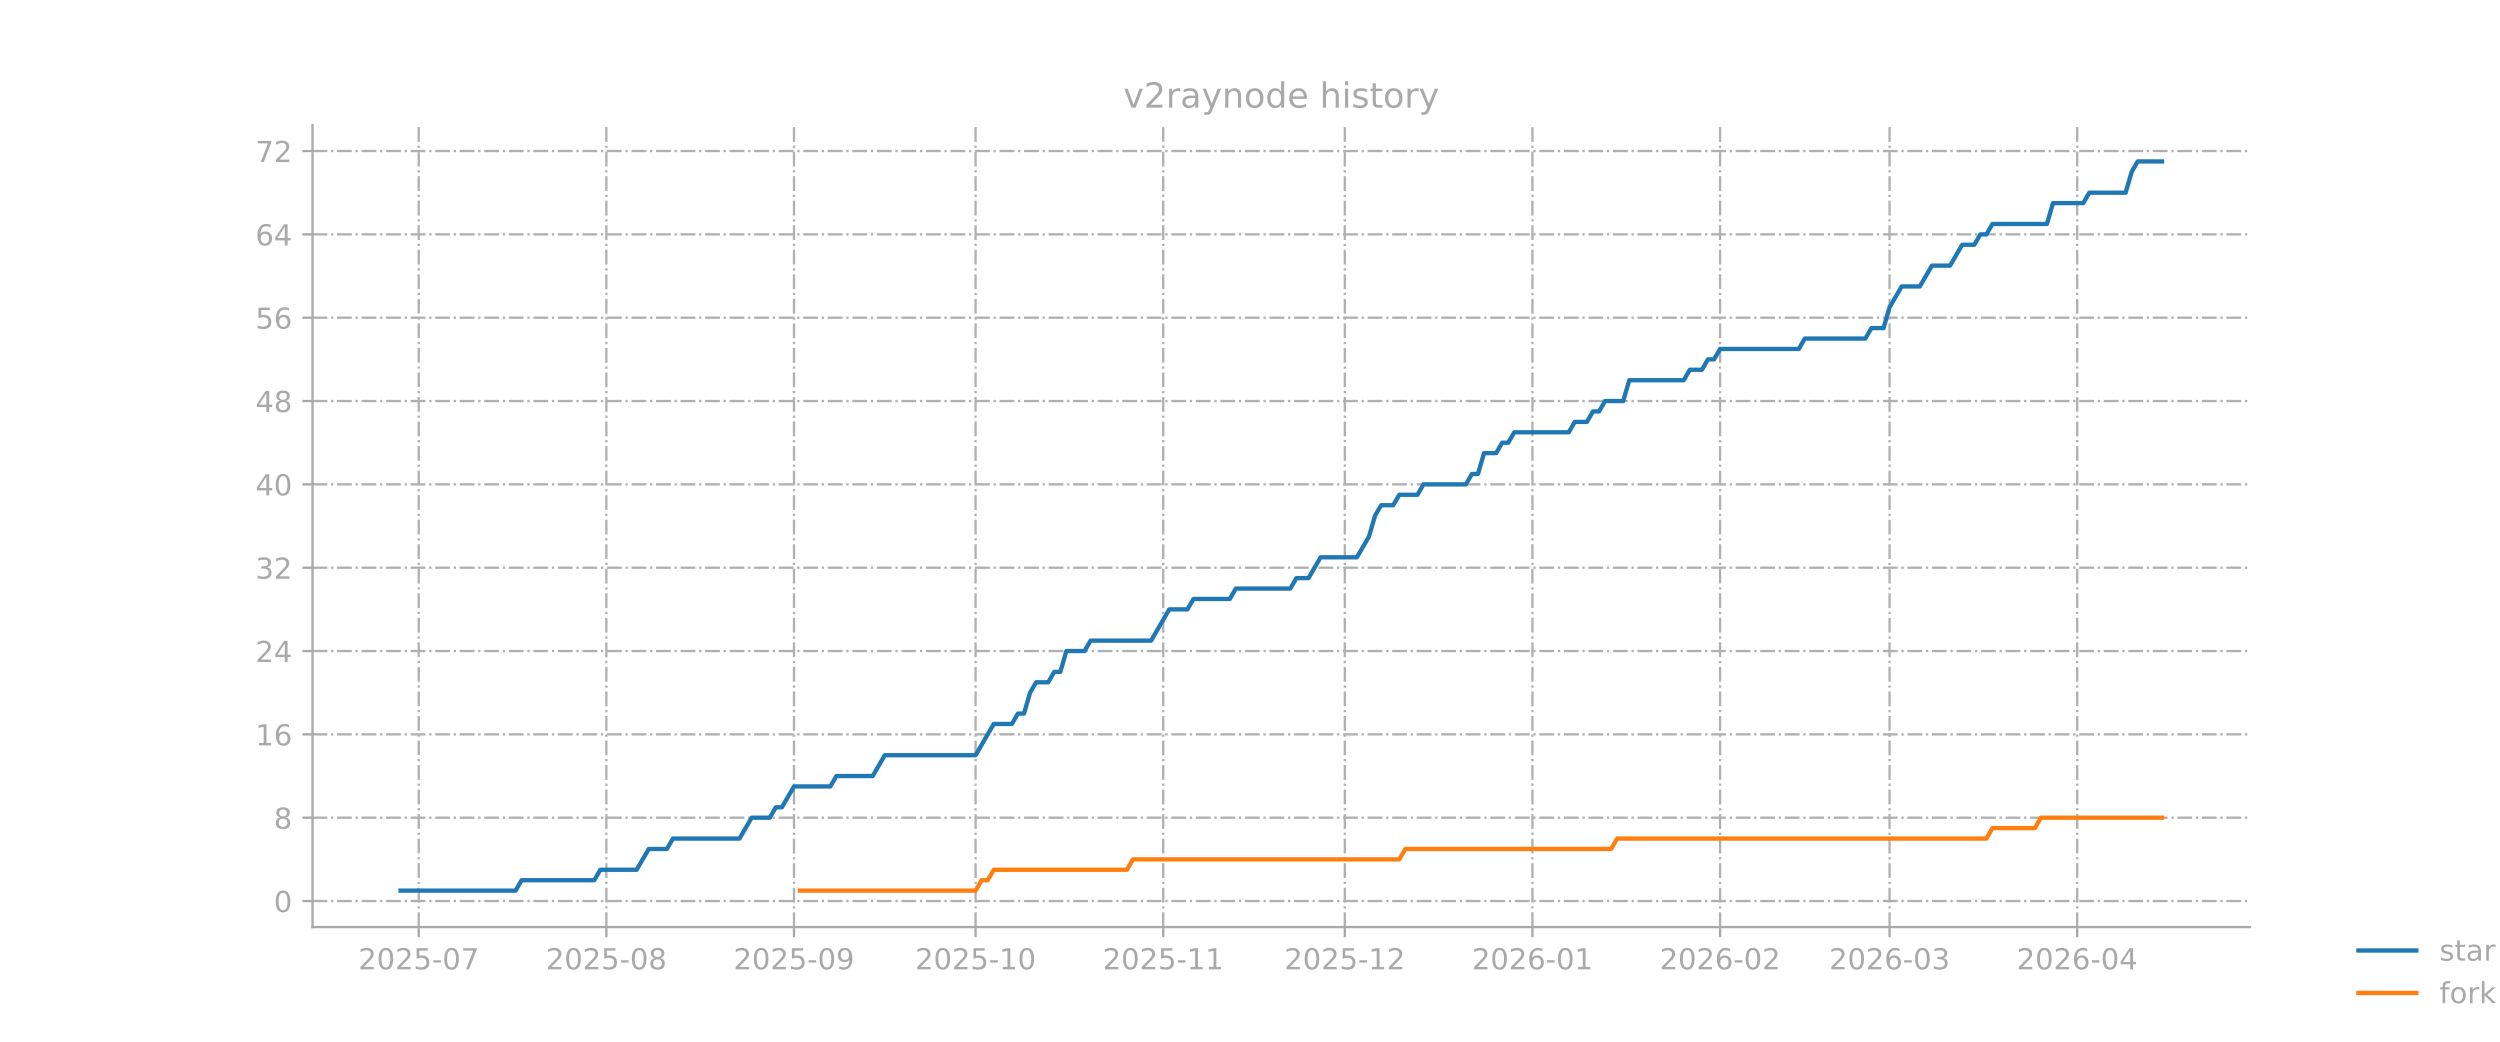
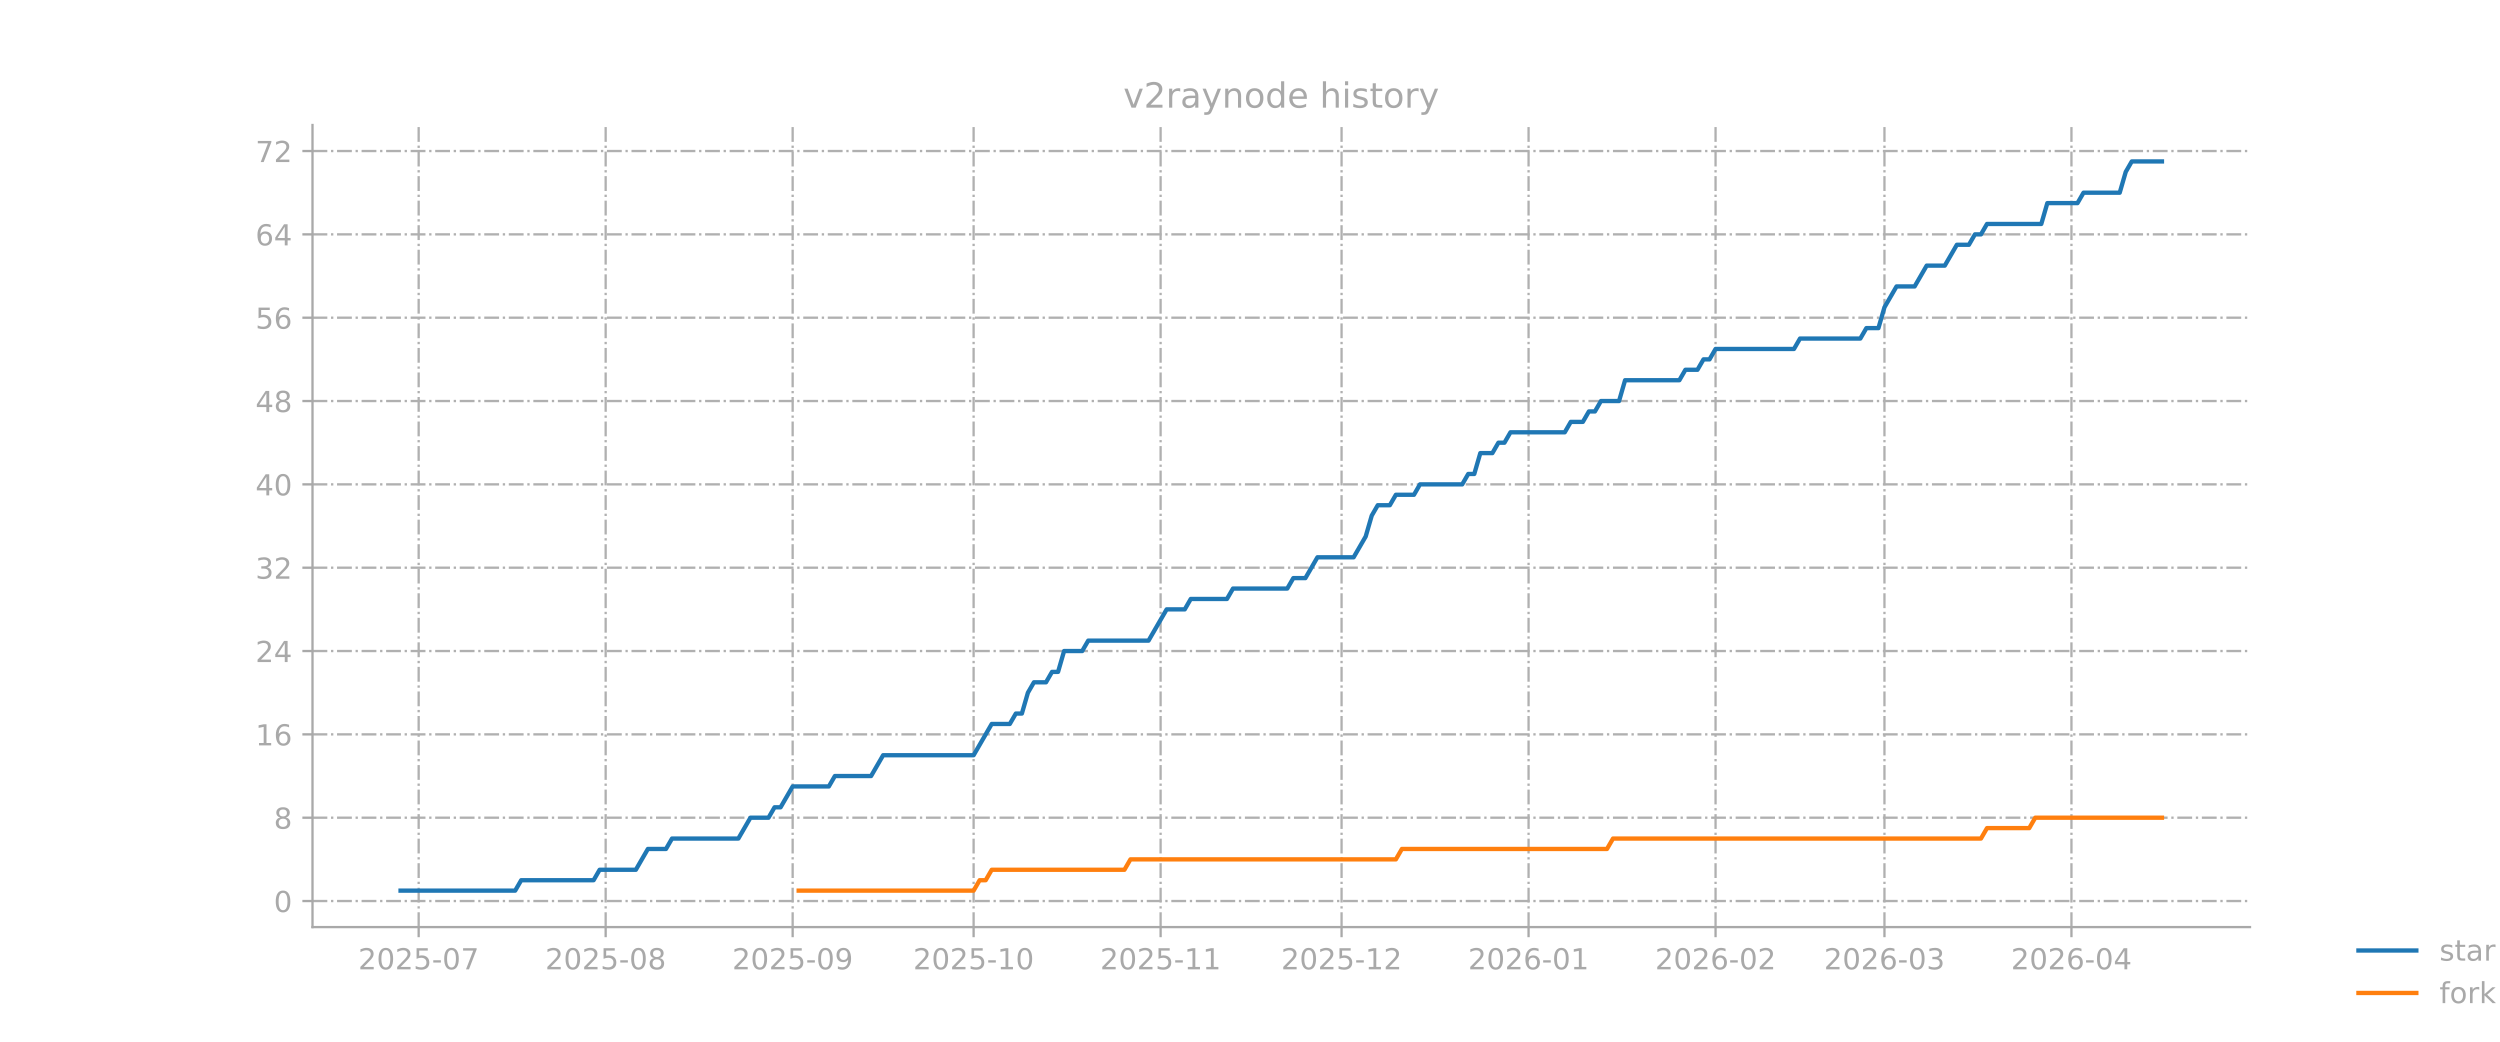
<svg xmlns="http://www.w3.org/2000/svg" xmlns:xlink="http://www.w3.org/1999/xlink" width="864pt" height="360pt" viewBox="0 0 864 360" version="1.1">
  <defs>
    <style type="text/css">*{stroke-linejoin: round; stroke-linecap: butt}</style>
  </defs>
  <g id="figure_1">
    <g id="patch_1">
      <path d="M 0 360  L 864 360  L 864 0  L 0 0  L 0 360  z " style="fill: none; opacity: 0" />
    </g>
    <g id="axes_1">
      <g id="patch_2">
        <path d="M 108 320.4  L 777.6 320.4  L 777.6 43.2  L 108 43.2  L 108 320.4  z " style="fill: none; opacity: 0" />
      </g>
      <g id="matplotlib.axis_1">
        <g id="xtick_1">
          <g id="line2d_1">
-             <path d="M 144.712 320.4  L 144.712 43.2  " clip-path="url(#pff11519842)" style="fill: none; stroke-dasharray: 5.12,1.28,0.8,1.28; stroke-dashoffset: 0; stroke: #b0b0b0; stroke-width: 0.8" />
+             <path d="M 144.69 320.4  L 144.69 43.2  " clip-path="url(#pdddf7e3aa7)" style="fill: none; stroke-dasharray: 5.12,1.28,0.8,1.28; stroke-dashoffset: 0; stroke: #b0b0b0; stroke-width: 0.8" />
          </g>
          <g id="line2d_2">
            <defs>
-               <path id="mf804c23814" d="M 0 0  L 0 3.5  " style="stroke: #a9a9a9; stroke-width: 0.8" />
+               <path id="mc535ddb312" d="M 0 0  L 0 3.5  " style="stroke: #a9a9a9; stroke-width: 0.8" />
            </defs>
            <g>
-               <use xlink:href="#mf804c23814" x="144.712" y="320.4" style="fill: #a9a9a9; stroke: #a9a9a9; stroke-width: 0.8" />
+               <use xlink:href="#mc535ddb312" x="144.69" y="320.4" style="fill: #a9a9a9; stroke: #a9a9a9; stroke-width: 0.8" />
            </g>
          </g>
          <g id="text_1">
-             <g style="fill: #a9a9a9" transform="translate(123.8205 334.9984) scale(0.1 -0.1)">
+             <g style="fill: #a9a9a9" transform="translate(123.799 334.9984) scale(0.1 -0.1)">
              <defs>
                <path id="DejaVuSans-32" d="M 1228 531  L 3431 531  L 3431 0  L 469 0  L 469 531  Q 828 903 1448 1529  Q 2069 2156 2228 2338  Q 2531 2678 2651 2914  Q 2772 3150 2772 3378  Q 2772 3750 2511 3984  Q 2250 4219 1831 4219  Q 1534 4219 1204 4116  Q 875 4013 500 3803  L 500 4441  Q 881 4594 1212 4672  Q 1544 4750 1819 4750  Q 2544 4750 2975 4387  Q 3406 4025 3406 3419  Q 3406 3131 3298 2873  Q 3191 2616 2906 2266  Q 2828 2175 2409 1742  Q 1991 1309 1228 531  z " transform="scale(0.015625)" />
                <path id="DejaVuSans-30" d="M 2034 4250  Q 1547 4250 1301 3770  Q 1056 3291 1056 2328  Q 1056 1369 1301 889  Q 1547 409 2034 409  Q 2525 409 2770 889  Q 3016 1369 3016 2328  Q 3016 3291 2770 3770  Q 2525 4250 2034 4250  z M 2034 4750  Q 2819 4750 3233 4129  Q 3647 3509 3647 2328  Q 3647 1150 3233 529  Q 2819 -91 2034 -91  Q 1250 -91 836 529  Q 422 1150 422 2328  Q 422 3509 836 4129  Q 1250 4750 2034 4750  z " transform="scale(0.015625)" />
                <path id="DejaVuSans-35" d="M 691 4666  L 3169 4666  L 3169 4134  L 1269 4134  L 1269 2991  Q 1406 3038 1543 3061  Q 1681 3084 1819 3084  Q 2600 3084 3056 2656  Q 3513 2228 3513 1497  Q 3513 744 3044 326  Q 2575 -91 1722 -91  Q 1428 -91 1123 -41  Q 819 9 494 109  L 494 744  Q 775 591 1075 516  Q 1375 441 1709 441  Q 2250 441 2565 725  Q 2881 1009 2881 1497  Q 2881 1984 2565 2268  Q 2250 2553 1709 2553  Q 1456 2553 1204 2497  Q 953 2441 691 2322  L 691 4666  z " transform="scale(0.015625)" />
                <path id="DejaVuSans-2d" d="M 313 2009  L 1997 2009  L 1997 1497  L 313 1497  L 313 2009  z " transform="scale(0.015625)" />
                <path id="DejaVuSans-37" d="M 525 4666  L 3525 4666  L 3525 4397  L 1831 0  L 1172 0  L 2766 4134  L 525 4134  L 525 4666  z " transform="scale(0.015625)" />
              </defs>
              <use xlink:href="#DejaVuSans-32" />
              <use xlink:href="#DejaVuSans-30" transform="translate(63.62305 0)" />
              <use xlink:href="#DejaVuSans-32" transform="translate(127.2461 0)" />
              <use xlink:href="#DejaVuSans-35" transform="translate(190.8691 0)" />
              <use xlink:href="#DejaVuSans-2d" transform="translate(254.4922 0)" />
              <use xlink:href="#DejaVuSans-30" transform="translate(290.5762 0)" />
              <use xlink:href="#DejaVuSans-37" transform="translate(354.1992 0)" />
            </g>
          </g>
        </g>
        <g id="xtick_2">
          <g id="line2d_3">
-             <path d="M 209.559 320.4  L 209.559 43.2  " clip-path="url(#pff11519842)" style="fill: none; stroke-dasharray: 5.12,1.28,0.8,1.28; stroke-dashoffset: 0; stroke: #b0b0b0; stroke-width: 0.8" />
+             <path d="M 209.316 320.4  L 209.316 43.2  " clip-path="url(#pdddf7e3aa7)" style="fill: none; stroke-dasharray: 5.12,1.28,0.8,1.28; stroke-dashoffset: 0; stroke: #b0b0b0; stroke-width: 0.8" />
          </g>
          <g id="line2d_4">
            <g>
-               <use xlink:href="#mf804c23814" x="209.559" y="320.4" style="fill: #a9a9a9; stroke: #a9a9a9; stroke-width: 0.8" />
+               <use xlink:href="#mc535ddb312" x="209.316" y="320.4" style="fill: #a9a9a9; stroke: #a9a9a9; stroke-width: 0.8" />
            </g>
          </g>
          <g id="text_2">
-             <g style="fill: #a9a9a9" transform="translate(188.6677 334.9984) scale(0.1 -0.1)">
+             <g style="fill: #a9a9a9" transform="translate(188.4242 334.9984) scale(0.1 -0.1)">
              <defs>
                <path id="DejaVuSans-38" d="M 2034 2216  Q 1584 2216 1326 1975  Q 1069 1734 1069 1313  Q 1069 891 1326 650  Q 1584 409 2034 409  Q 2484 409 2743 651  Q 3003 894 3003 1313  Q 3003 1734 2745 1975  Q 2488 2216 2034 2216  z M 1403 2484  Q 997 2584 770 2862  Q 544 3141 544 3541  Q 544 4100 942 4425  Q 1341 4750 2034 4750  Q 2731 4750 3128 4425  Q 3525 4100 3525 3541  Q 3525 3141 3298 2862  Q 3072 2584 2669 2484  Q 3125 2378 3379 2068  Q 3634 1759 3634 1313  Q 3634 634 3220 271  Q 2806 -91 2034 -91  Q 1263 -91 848 271  Q 434 634 434 1313  Q 434 1759 690 2068  Q 947 2378 1403 2484  z M 1172 3481  Q 1172 3119 1398 2916  Q 1625 2713 2034 2713  Q 2441 2713 2670 2916  Q 2900 3119 2900 3481  Q 2900 3844 2670 4047  Q 2441 4250 2034 4250  Q 1625 4250 1398 4047  Q 1172 3844 1172 3481  z " transform="scale(0.015625)" />
              </defs>
              <use xlink:href="#DejaVuSans-32" />
              <use xlink:href="#DejaVuSans-30" transform="translate(63.62305 0)" />
              <use xlink:href="#DejaVuSans-32" transform="translate(127.2461 0)" />
              <use xlink:href="#DejaVuSans-35" transform="translate(190.8691 0)" />
              <use xlink:href="#DejaVuSans-2d" transform="translate(254.4922 0)" />
              <use xlink:href="#DejaVuSans-30" transform="translate(290.5762 0)" />
              <use xlink:href="#DejaVuSans-38" transform="translate(354.1992 0)" />
            </g>
          </g>
        </g>
        <g id="xtick_3">
          <g id="line2d_5">
-             <path d="M 274.406 320.4  L 274.406 43.2  " clip-path="url(#pff11519842)" style="fill: none; stroke-dasharray: 5.12,1.28,0.8,1.28; stroke-dashoffset: 0; stroke: #b0b0b0; stroke-width: 0.8" />
+             <path d="M 273.941 320.4  L 273.941 43.2  " clip-path="url(#pdddf7e3aa7)" style="fill: none; stroke-dasharray: 5.12,1.28,0.8,1.28; stroke-dashoffset: 0; stroke: #b0b0b0; stroke-width: 0.8" />
          </g>
          <g id="line2d_6">
            <g>
-               <use xlink:href="#mf804c23814" x="274.406" y="320.4" style="fill: #a9a9a9; stroke: #a9a9a9; stroke-width: 0.8" />
+               <use xlink:href="#mc535ddb312" x="273.941" y="320.4" style="fill: #a9a9a9; stroke: #a9a9a9; stroke-width: 0.8" />
            </g>
          </g>
          <g id="text_3">
-             <g style="fill: #a9a9a9" transform="translate(253.515 334.9984) scale(0.1 -0.1)">
+             <g style="fill: #a9a9a9" transform="translate(253.0493 334.9984) scale(0.1 -0.1)">
              <defs>
                <path id="DejaVuSans-39" d="M 703 97  L 703 672  Q 941 559 1184 500  Q 1428 441 1663 441  Q 2288 441 2617 861  Q 2947 1281 2994 2138  Q 2813 1869 2534 1725  Q 2256 1581 1919 1581  Q 1219 1581 811 2004  Q 403 2428 403 3163  Q 403 3881 828 4315  Q 1253 4750 1959 4750  Q 2769 4750 3195 4129  Q 3622 3509 3622 2328  Q 3622 1225 3098 567  Q 2575 -91 1691 -91  Q 1453 -91 1209 -44  Q 966 3 703 97  z M 1959 2075  Q 2384 2075 2632 2365  Q 2881 2656 2881 3163  Q 2881 3666 2632 3958  Q 2384 4250 1959 4250  Q 1534 4250 1286 3958  Q 1038 3666 1038 3163  Q 1038 2656 1286 2365  Q 1534 2075 1959 2075  z " transform="scale(0.015625)" />
              </defs>
              <use xlink:href="#DejaVuSans-32" />
              <use xlink:href="#DejaVuSans-30" transform="translate(63.62305 0)" />
              <use xlink:href="#DejaVuSans-32" transform="translate(127.2461 0)" />
              <use xlink:href="#DejaVuSans-35" transform="translate(190.8691 0)" />
              <use xlink:href="#DejaVuSans-2d" transform="translate(254.4922 0)" />
              <use xlink:href="#DejaVuSans-30" transform="translate(290.5762 0)" />
              <use xlink:href="#DejaVuSans-39" transform="translate(354.1992 0)" />
            </g>
          </g>
        </g>
        <g id="xtick_4">
          <g id="line2d_7">
-             <path d="M 337.162 320.4  L 337.162 43.2  " clip-path="url(#pff11519842)" style="fill: none; stroke-dasharray: 5.12,1.28,0.8,1.28; stroke-dashoffset: 0; stroke: #b0b0b0; stroke-width: 0.8" />
+             <path d="M 336.481 320.4  L 336.481 43.2  " clip-path="url(#pdddf7e3aa7)" style="fill: none; stroke-dasharray: 5.12,1.28,0.8,1.28; stroke-dashoffset: 0; stroke: #b0b0b0; stroke-width: 0.8" />
          </g>
          <g id="line2d_8">
            <g>
-               <use xlink:href="#mf804c23814" x="337.162" y="320.4" style="fill: #a9a9a9; stroke: #a9a9a9; stroke-width: 0.8" />
+               <use xlink:href="#mc535ddb312" x="336.481" y="320.4" style="fill: #a9a9a9; stroke: #a9a9a9; stroke-width: 0.8" />
            </g>
          </g>
          <g id="text_4">
-             <g style="fill: #a9a9a9" transform="translate(316.2704 334.9984) scale(0.1 -0.1)">
+             <g style="fill: #a9a9a9" transform="translate(315.5898 334.9984) scale(0.1 -0.1)">
              <defs>
                <path id="DejaVuSans-31" d="M 794 531  L 1825 531  L 1825 4091  L 703 3866  L 703 4441  L 1819 4666  L 2450 4666  L 2450 531  L 3481 531  L 3481 0  L 794 0  L 794 531  z " transform="scale(0.015625)" />
              </defs>
              <use xlink:href="#DejaVuSans-32" />
              <use xlink:href="#DejaVuSans-30" transform="translate(63.62305 0)" />
              <use xlink:href="#DejaVuSans-32" transform="translate(127.2461 0)" />
              <use xlink:href="#DejaVuSans-35" transform="translate(190.8691 0)" />
              <use xlink:href="#DejaVuSans-2d" transform="translate(254.4922 0)" />
              <use xlink:href="#DejaVuSans-31" transform="translate(290.5762 0)" />
              <use xlink:href="#DejaVuSans-30" transform="translate(354.1992 0)" />
            </g>
          </g>
        </g>
        <g id="xtick_5">
          <g id="line2d_9">
-             <path d="M 402.009 320.4  L 402.009 43.2  " clip-path="url(#pff11519842)" style="fill: none; stroke-dasharray: 5.12,1.28,0.8,1.28; stroke-dashoffset: 0; stroke: #b0b0b0; stroke-width: 0.8" />
+             <path d="M 401.106 320.4  L 401.106 43.2  " clip-path="url(#pdddf7e3aa7)" style="fill: none; stroke-dasharray: 5.12,1.28,0.8,1.28; stroke-dashoffset: 0; stroke: #b0b0b0; stroke-width: 0.8" />
          </g>
          <g id="line2d_10">
            <g>
-               <use xlink:href="#mf804c23814" x="402.009" y="320.4" style="fill: #a9a9a9; stroke: #a9a9a9; stroke-width: 0.8" />
+               <use xlink:href="#mc535ddb312" x="401.106" y="320.4" style="fill: #a9a9a9; stroke: #a9a9a9; stroke-width: 0.8" />
            </g>
          </g>
          <g id="text_5">
-             <g style="fill: #a9a9a9" transform="translate(381.1176 334.9984) scale(0.1 -0.1)">
+             <g style="fill: #a9a9a9" transform="translate(380.2149 334.9984) scale(0.1 -0.1)">
              <use xlink:href="#DejaVuSans-32" />
              <use xlink:href="#DejaVuSans-30" transform="translate(63.62305 0)" />
              <use xlink:href="#DejaVuSans-32" transform="translate(127.2461 0)" />
              <use xlink:href="#DejaVuSans-35" transform="translate(190.8691 0)" />
              <use xlink:href="#DejaVuSans-2d" transform="translate(254.4922 0)" />
              <use xlink:href="#DejaVuSans-31" transform="translate(290.5762 0)" />
              <use xlink:href="#DejaVuSans-31" transform="translate(354.1992 0)" />
            </g>
          </g>
        </g>
        <g id="xtick_6">
          <g id="line2d_11">
-             <path d="M 464.764 320.4  L 464.764 43.2  " clip-path="url(#pff11519842)" style="fill: none; stroke-dasharray: 5.12,1.28,0.8,1.28; stroke-dashoffset: 0; stroke: #b0b0b0; stroke-width: 0.8" />
+             <path d="M 463.647 320.4  L 463.647 43.2  " clip-path="url(#pdddf7e3aa7)" style="fill: none; stroke-dasharray: 5.12,1.28,0.8,1.28; stroke-dashoffset: 0; stroke: #b0b0b0; stroke-width: 0.8" />
          </g>
          <g id="line2d_12">
            <g>
-               <use xlink:href="#mf804c23814" x="464.764" y="320.4" style="fill: #a9a9a9; stroke: #a9a9a9; stroke-width: 0.8" />
+               <use xlink:href="#mc535ddb312" x="463.647" y="320.4" style="fill: #a9a9a9; stroke: #a9a9a9; stroke-width: 0.8" />
            </g>
          </g>
          <g id="text_6">
-             <g style="fill: #a9a9a9" transform="translate(443.873 334.9984) scale(0.1 -0.1)">
+             <g style="fill: #a9a9a9" transform="translate(442.7554 334.9984) scale(0.1 -0.1)">
              <use xlink:href="#DejaVuSans-32" />
              <use xlink:href="#DejaVuSans-30" transform="translate(63.62305 0)" />
              <use xlink:href="#DejaVuSans-32" transform="translate(127.2461 0)" />
              <use xlink:href="#DejaVuSans-35" transform="translate(190.8691 0)" />
              <use xlink:href="#DejaVuSans-2d" transform="translate(254.4922 0)" />
              <use xlink:href="#DejaVuSans-31" transform="translate(290.5762 0)" />
              <use xlink:href="#DejaVuSans-32" transform="translate(354.1992 0)" />
            </g>
          </g>
        </g>
        <g id="xtick_7">
          <g id="line2d_13">
-             <path d="M 529.612 320.4  L 529.612 43.2  " clip-path="url(#pff11519842)" style="fill: none; stroke-dasharray: 5.12,1.28,0.8,1.28; stroke-dashoffset: 0; stroke: #b0b0b0; stroke-width: 0.8" />
+             <path d="M 528.272 320.4  L 528.272 43.2  " clip-path="url(#pdddf7e3aa7)" style="fill: none; stroke-dasharray: 5.12,1.28,0.8,1.28; stroke-dashoffset: 0; stroke: #b0b0b0; stroke-width: 0.8" />
          </g>
          <g id="line2d_14">
            <g>
-               <use xlink:href="#mf804c23814" x="529.612" y="320.4" style="fill: #a9a9a9; stroke: #a9a9a9; stroke-width: 0.8" />
+               <use xlink:href="#mc535ddb312" x="528.272" y="320.4" style="fill: #a9a9a9; stroke: #a9a9a9; stroke-width: 0.8" />
            </g>
          </g>
          <g id="text_7">
-             <g style="fill: #a9a9a9" transform="translate(508.7202 334.9984) scale(0.1 -0.1)">
+             <g style="fill: #a9a9a9" transform="translate(507.3806 334.9984) scale(0.1 -0.1)">
              <defs>
                <path id="DejaVuSans-36" d="M 2113 2584  Q 1688 2584 1439 2293  Q 1191 2003 1191 1497  Q 1191 994 1439 701  Q 1688 409 2113 409  Q 2538 409 2786 701  Q 3034 994 3034 1497  Q 3034 2003 2786 2293  Q 2538 2584 2113 2584  z M 3366 4563  L 3366 3988  Q 3128 4100 2886 4159  Q 2644 4219 2406 4219  Q 1781 4219 1451 3797  Q 1122 3375 1075 2522  Q 1259 2794 1537 2939  Q 1816 3084 2150 3084  Q 2853 3084 3261 2657  Q 3669 2231 3669 1497  Q 3669 778 3244 343  Q 2819 -91 2113 -91  Q 1303 -91 875 529  Q 447 1150 447 2328  Q 447 3434 972 4092  Q 1497 4750 2381 4750  Q 2619 4750 2861 4703  Q 3103 4656 3366 4563  z " transform="scale(0.015625)" />
              </defs>
              <use xlink:href="#DejaVuSans-32" />
              <use xlink:href="#DejaVuSans-30" transform="translate(63.62305 0)" />
              <use xlink:href="#DejaVuSans-32" transform="translate(127.2461 0)" />
              <use xlink:href="#DejaVuSans-36" transform="translate(190.8691 0)" />
              <use xlink:href="#DejaVuSans-2d" transform="translate(254.4922 0)" />
              <use xlink:href="#DejaVuSans-30" transform="translate(290.5762 0)" />
              <use xlink:href="#DejaVuSans-31" transform="translate(354.1992 0)" />
            </g>
          </g>
        </g>
        <g id="xtick_8">
          <g id="line2d_15">
-             <path d="M 594.459 320.4  L 594.459 43.2  " clip-path="url(#pff11519842)" style="fill: none; stroke-dasharray: 5.12,1.28,0.8,1.28; stroke-dashoffset: 0; stroke: #b0b0b0; stroke-width: 0.8" />
+             <path d="M 592.897 320.4  L 592.897 43.2  " clip-path="url(#pdddf7e3aa7)" style="fill: none; stroke-dasharray: 5.12,1.28,0.8,1.28; stroke-dashoffset: 0; stroke: #b0b0b0; stroke-width: 0.8" />
          </g>
          <g id="line2d_16">
            <g>
-               <use xlink:href="#mf804c23814" x="594.459" y="320.4" style="fill: #a9a9a9; stroke: #a9a9a9; stroke-width: 0.8" />
+               <use xlink:href="#mc535ddb312" x="592.897" y="320.4" style="fill: #a9a9a9; stroke: #a9a9a9; stroke-width: 0.8" />
            </g>
          </g>
          <g id="text_8">
-             <g style="fill: #a9a9a9" transform="translate(573.5675 334.9984) scale(0.1 -0.1)">
+             <g style="fill: #a9a9a9" transform="translate(572.0057 334.9984) scale(0.1 -0.1)">
              <use xlink:href="#DejaVuSans-32" />
              <use xlink:href="#DejaVuSans-30" transform="translate(63.62305 0)" />
              <use xlink:href="#DejaVuSans-32" transform="translate(127.2461 0)" />
              <use xlink:href="#DejaVuSans-36" transform="translate(190.8691 0)" />
              <use xlink:href="#DejaVuSans-2d" transform="translate(254.4922 0)" />
              <use xlink:href="#DejaVuSans-30" transform="translate(290.5762 0)" />
              <use xlink:href="#DejaVuSans-32" transform="translate(354.1992 0)" />
            </g>
          </g>
        </g>
        <g id="xtick_9">
          <g id="line2d_17">
-             <path d="M 653.031 320.4  L 653.031 43.2  " clip-path="url(#pff11519842)" style="fill: none; stroke-dasharray: 5.12,1.28,0.8,1.28; stroke-dashoffset: 0; stroke: #b0b0b0; stroke-width: 0.8" />
+             <path d="M 651.268 320.4  L 651.268 43.2  " clip-path="url(#pdddf7e3aa7)" style="fill: none; stroke-dasharray: 5.12,1.28,0.8,1.28; stroke-dashoffset: 0; stroke: #b0b0b0; stroke-width: 0.8" />
          </g>
          <g id="line2d_18">
            <g>
-               <use xlink:href="#mf804c23814" x="653.031" y="320.4" style="fill: #a9a9a9; stroke: #a9a9a9; stroke-width: 0.8" />
+               <use xlink:href="#mc535ddb312" x="651.268" y="320.4" style="fill: #a9a9a9; stroke: #a9a9a9; stroke-width: 0.8" />
            </g>
          </g>
          <g id="text_9">
-             <g style="fill: #a9a9a9" transform="translate(632.1391 334.9984) scale(0.1 -0.1)">
+             <g style="fill: #a9a9a9" transform="translate(630.3768 334.9984) scale(0.1 -0.1)">
              <defs>
                <path id="DejaVuSans-33" d="M 2597 2516  Q 3050 2419 3304 2112  Q 3559 1806 3559 1356  Q 3559 666 3084 287  Q 2609 -91 1734 -91  Q 1441 -91 1130 -33  Q 819 25 488 141  L 488 750  Q 750 597 1062 519  Q 1375 441 1716 441  Q 2309 441 2620 675  Q 2931 909 2931 1356  Q 2931 1769 2642 2001  Q 2353 2234 1838 2234  L 1294 2234  L 1294 2753  L 1863 2753  Q 2328 2753 2575 2939  Q 2822 3125 2822 3475  Q 2822 3834 2567 4026  Q 2313 4219 1838 4219  Q 1578 4219 1281 4162  Q 984 4106 628 3988  L 628 4550  Q 988 4650 1302 4700  Q 1616 4750 1894 4750  Q 2613 4750 3031 4423  Q 3450 4097 3450 3541  Q 3450 3153 3228 2886  Q 3006 2619 2597 2516  z " transform="scale(0.015625)" />
              </defs>
              <use xlink:href="#DejaVuSans-32" />
              <use xlink:href="#DejaVuSans-30" transform="translate(63.62305 0)" />
              <use xlink:href="#DejaVuSans-32" transform="translate(127.2461 0)" />
              <use xlink:href="#DejaVuSans-36" transform="translate(190.8691 0)" />
              <use xlink:href="#DejaVuSans-2d" transform="translate(254.4922 0)" />
              <use xlink:href="#DejaVuSans-30" transform="translate(290.5762 0)" />
              <use xlink:href="#DejaVuSans-33" transform="translate(354.1992 0)" />
            </g>
          </g>
        </g>
        <g id="xtick_10">
          <g id="line2d_19">
-             <path d="M 717.878 320.4  L 717.878 43.2  " clip-path="url(#pff11519842)" style="fill: none; stroke-dasharray: 5.12,1.28,0.8,1.28; stroke-dashoffset: 0; stroke: #b0b0b0; stroke-width: 0.8" />
+             <path d="M 715.893 320.4  L 715.893 43.2  " clip-path="url(#pdddf7e3aa7)" style="fill: none; stroke-dasharray: 5.12,1.28,0.8,1.28; stroke-dashoffset: 0; stroke: #b0b0b0; stroke-width: 0.8" />
          </g>
          <g id="line2d_20">
            <g>
-               <use xlink:href="#mf804c23814" x="717.878" y="320.4" style="fill: #a9a9a9; stroke: #a9a9a9; stroke-width: 0.8" />
+               <use xlink:href="#mc535ddb312" x="715.893" y="320.4" style="fill: #a9a9a9; stroke: #a9a9a9; stroke-width: 0.8" />
            </g>
          </g>
          <g id="text_10">
-             <g style="fill: #a9a9a9" transform="translate(696.9864 334.9984) scale(0.1 -0.1)">
+             <g style="fill: #a9a9a9" transform="translate(695.002 334.9984) scale(0.1 -0.1)">
              <defs>
                <path id="DejaVuSans-34" d="M 2419 4116  L 825 1625  L 2419 1625  L 2419 4116  z M 2253 4666  L 3047 4666  L 3047 1625  L 3713 1625  L 3713 1100  L 3047 1100  L 3047 0  L 2419 0  L 2419 1100  L 313 1100  L 313 1709  L 2253 4666  z " transform="scale(0.015625)" />
              </defs>
              <use xlink:href="#DejaVuSans-32" />
              <use xlink:href="#DejaVuSans-30" transform="translate(63.62305 0)" />
              <use xlink:href="#DejaVuSans-32" transform="translate(127.2461 0)" />
              <use xlink:href="#DejaVuSans-36" transform="translate(190.8691 0)" />
              <use xlink:href="#DejaVuSans-2d" transform="translate(254.4922 0)" />
              <use xlink:href="#DejaVuSans-30" transform="translate(290.5762 0)" />
              <use xlink:href="#DejaVuSans-34" transform="translate(354.1992 0)" />
            </g>
          </g>
        </g>
      </g>
      <g id="matplotlib.axis_2">
        <g id="ytick_1">
          <g id="line2d_21">
-             <path d="M 108 311.4  L 777.6 311.4  " clip-path="url(#pff11519842)" style="fill: none; stroke-dasharray: 5.12,1.28,0.8,1.28; stroke-dashoffset: 0; stroke: #b0b0b0; stroke-width: 0.8" />
+             <path d="M 108 311.4  L 777.6 311.4  " clip-path="url(#pdddf7e3aa7)" style="fill: none; stroke-dasharray: 5.12,1.28,0.8,1.28; stroke-dashoffset: 0; stroke: #b0b0b0; stroke-width: 0.8" />
          </g>
          <g id="line2d_22">
            <defs>
-               <path id="mfa228cc683" d="M 0 0  L -3.5 0  " style="stroke: #a9a9a9; stroke-width: 0.8" />
+               <path id="m785575decc" d="M 0 0  L -3.5 0  " style="stroke: #a9a9a9; stroke-width: 0.8" />
            </defs>
            <g>
-               <use xlink:href="#mfa228cc683" x="108" y="311.4" style="fill: #a9a9a9; stroke: #a9a9a9; stroke-width: 0.8" />
+               <use xlink:href="#m785575decc" x="108" y="311.4" style="fill: #a9a9a9; stroke: #a9a9a9; stroke-width: 0.8" />
            </g>
          </g>
          <g id="text_11">
            <g style="fill: #a9a9a9" transform="translate(94.6375 315.1992) scale(0.1 -0.1)">
              <use xlink:href="#DejaVuSans-30" />
            </g>
          </g>
        </g>
        <g id="ytick_2">
          <g id="line2d_23">
-             <path d="M 108 282.6  L 777.6 282.6  " clip-path="url(#pff11519842)" style="fill: none; stroke-dasharray: 5.12,1.28,0.8,1.28; stroke-dashoffset: 0; stroke: #b0b0b0; stroke-width: 0.8" />
+             <path d="M 108 282.6  L 777.6 282.6  " clip-path="url(#pdddf7e3aa7)" style="fill: none; stroke-dasharray: 5.12,1.28,0.8,1.28; stroke-dashoffset: 0; stroke: #b0b0b0; stroke-width: 0.8" />
          </g>
          <g id="line2d_24">
            <g>
-               <use xlink:href="#mfa228cc683" x="108" y="282.6" style="fill: #a9a9a9; stroke: #a9a9a9; stroke-width: 0.8" />
+               <use xlink:href="#m785575decc" x="108" y="282.6" style="fill: #a9a9a9; stroke: #a9a9a9; stroke-width: 0.8" />
            </g>
          </g>
          <g id="text_12">
            <g style="fill: #a9a9a9" transform="translate(94.6375 286.3992) scale(0.1 -0.1)">
              <use xlink:href="#DejaVuSans-38" />
            </g>
          </g>
        </g>
        <g id="ytick_3">
          <g id="line2d_25">
-             <path d="M 108 253.8  L 777.6 253.8  " clip-path="url(#pff11519842)" style="fill: none; stroke-dasharray: 5.12,1.28,0.8,1.28; stroke-dashoffset: 0; stroke: #b0b0b0; stroke-width: 0.8" />
+             <path d="M 108 253.8  L 777.6 253.8  " clip-path="url(#pdddf7e3aa7)" style="fill: none; stroke-dasharray: 5.12,1.28,0.8,1.28; stroke-dashoffset: 0; stroke: #b0b0b0; stroke-width: 0.8" />
          </g>
          <g id="line2d_26">
            <g>
-               <use xlink:href="#mfa228cc683" x="108" y="253.8" style="fill: #a9a9a9; stroke: #a9a9a9; stroke-width: 0.8" />
+               <use xlink:href="#m785575decc" x="108" y="253.8" style="fill: #a9a9a9; stroke: #a9a9a9; stroke-width: 0.8" />
            </g>
          </g>
          <g id="text_13">
            <g style="fill: #a9a9a9" transform="translate(88.275 257.5992) scale(0.1 -0.1)">
              <use xlink:href="#DejaVuSans-31" />
              <use xlink:href="#DejaVuSans-36" transform="translate(63.62305 0)" />
            </g>
          </g>
        </g>
        <g id="ytick_4">
          <g id="line2d_27">
-             <path d="M 108 225  L 777.6 225  " clip-path="url(#pff11519842)" style="fill: none; stroke-dasharray: 5.12,1.28,0.8,1.28; stroke-dashoffset: 0; stroke: #b0b0b0; stroke-width: 0.8" />
+             <path d="M 108 225  L 777.6 225  " clip-path="url(#pdddf7e3aa7)" style="fill: none; stroke-dasharray: 5.12,1.28,0.8,1.28; stroke-dashoffset: 0; stroke: #b0b0b0; stroke-width: 0.8" />
          </g>
          <g id="line2d_28">
            <g>
-               <use xlink:href="#mfa228cc683" x="108" y="225" style="fill: #a9a9a9; stroke: #a9a9a9; stroke-width: 0.8" />
+               <use xlink:href="#m785575decc" x="108" y="225" style="fill: #a9a9a9; stroke: #a9a9a9; stroke-width: 0.8" />
            </g>
          </g>
          <g id="text_14">
            <g style="fill: #a9a9a9" transform="translate(88.275 228.7992) scale(0.1 -0.1)">
              <use xlink:href="#DejaVuSans-32" />
              <use xlink:href="#DejaVuSans-34" transform="translate(63.62305 0)" />
            </g>
          </g>
        </g>
        <g id="ytick_5">
          <g id="line2d_29">
-             <path d="M 108 196.2  L 777.6 196.2  " clip-path="url(#pff11519842)" style="fill: none; stroke-dasharray: 5.12,1.28,0.8,1.28; stroke-dashoffset: 0; stroke: #b0b0b0; stroke-width: 0.8" />
+             <path d="M 108 196.2  L 777.6 196.2  " clip-path="url(#pdddf7e3aa7)" style="fill: none; stroke-dasharray: 5.12,1.28,0.8,1.28; stroke-dashoffset: 0; stroke: #b0b0b0; stroke-width: 0.8" />
          </g>
          <g id="line2d_30">
            <g>
-               <use xlink:href="#mfa228cc683" x="108" y="196.2" style="fill: #a9a9a9; stroke: #a9a9a9; stroke-width: 0.8" />
+               <use xlink:href="#m785575decc" x="108" y="196.2" style="fill: #a9a9a9; stroke: #a9a9a9; stroke-width: 0.8" />
            </g>
          </g>
          <g id="text_15">
            <g style="fill: #a9a9a9" transform="translate(88.275 199.9992) scale(0.1 -0.1)">
              <use xlink:href="#DejaVuSans-33" />
              <use xlink:href="#DejaVuSans-32" transform="translate(63.62305 0)" />
            </g>
          </g>
        </g>
        <g id="ytick_6">
          <g id="line2d_31">
-             <path d="M 108 167.4  L 777.6 167.4  " clip-path="url(#pff11519842)" style="fill: none; stroke-dasharray: 5.12,1.28,0.8,1.28; stroke-dashoffset: 0; stroke: #b0b0b0; stroke-width: 0.8" />
+             <path d="M 108 167.4  L 777.6 167.4  " clip-path="url(#pdddf7e3aa7)" style="fill: none; stroke-dasharray: 5.12,1.28,0.8,1.28; stroke-dashoffset: 0; stroke: #b0b0b0; stroke-width: 0.8" />
          </g>
          <g id="line2d_32">
            <g>
-               <use xlink:href="#mfa228cc683" x="108" y="167.4" style="fill: #a9a9a9; stroke: #a9a9a9; stroke-width: 0.8" />
+               <use xlink:href="#m785575decc" x="108" y="167.4" style="fill: #a9a9a9; stroke: #a9a9a9; stroke-width: 0.8" />
            </g>
          </g>
          <g id="text_16">
            <g style="fill: #a9a9a9" transform="translate(88.275 171.1992) scale(0.1 -0.1)">
              <use xlink:href="#DejaVuSans-34" />
              <use xlink:href="#DejaVuSans-30" transform="translate(63.62305 0)" />
            </g>
          </g>
        </g>
        <g id="ytick_7">
          <g id="line2d_33">
-             <path d="M 108 138.6  L 777.6 138.6  " clip-path="url(#pff11519842)" style="fill: none; stroke-dasharray: 5.12,1.28,0.8,1.28; stroke-dashoffset: 0; stroke: #b0b0b0; stroke-width: 0.8" />
+             <path d="M 108 138.6  L 777.6 138.6  " clip-path="url(#pdddf7e3aa7)" style="fill: none; stroke-dasharray: 5.12,1.28,0.8,1.28; stroke-dashoffset: 0; stroke: #b0b0b0; stroke-width: 0.8" />
          </g>
          <g id="line2d_34">
            <g>
-               <use xlink:href="#mfa228cc683" x="108" y="138.6" style="fill: #a9a9a9; stroke: #a9a9a9; stroke-width: 0.8" />
+               <use xlink:href="#m785575decc" x="108" y="138.6" style="fill: #a9a9a9; stroke: #a9a9a9; stroke-width: 0.8" />
            </g>
          </g>
          <g id="text_17">
            <g style="fill: #a9a9a9" transform="translate(88.275 142.3992) scale(0.1 -0.1)">
              <use xlink:href="#DejaVuSans-34" />
              <use xlink:href="#DejaVuSans-38" transform="translate(63.62305 0)" />
            </g>
          </g>
        </g>
        <g id="ytick_8">
          <g id="line2d_35">
-             <path d="M 108 109.8  L 777.6 109.8  " clip-path="url(#pff11519842)" style="fill: none; stroke-dasharray: 5.12,1.28,0.8,1.28; stroke-dashoffset: 0; stroke: #b0b0b0; stroke-width: 0.8" />
+             <path d="M 108 109.8  L 777.6 109.8  " clip-path="url(#pdddf7e3aa7)" style="fill: none; stroke-dasharray: 5.12,1.28,0.8,1.28; stroke-dashoffset: 0; stroke: #b0b0b0; stroke-width: 0.8" />
          </g>
          <g id="line2d_36">
            <g>
-               <use xlink:href="#mfa228cc683" x="108" y="109.8" style="fill: #a9a9a9; stroke: #a9a9a9; stroke-width: 0.8" />
+               <use xlink:href="#m785575decc" x="108" y="109.8" style="fill: #a9a9a9; stroke: #a9a9a9; stroke-width: 0.8" />
            </g>
          </g>
          <g id="text_18">
            <g style="fill: #a9a9a9" transform="translate(88.275 113.5992) scale(0.1 -0.1)">
              <use xlink:href="#DejaVuSans-35" />
              <use xlink:href="#DejaVuSans-36" transform="translate(63.62305 0)" />
            </g>
          </g>
        </g>
        <g id="ytick_9">
          <g id="line2d_37">
-             <path d="M 108 81  L 777.6 81  " clip-path="url(#pff11519842)" style="fill: none; stroke-dasharray: 5.12,1.28,0.8,1.28; stroke-dashoffset: 0; stroke: #b0b0b0; stroke-width: 0.8" />
+             <path d="M 108 81  L 777.6 81  " clip-path="url(#pdddf7e3aa7)" style="fill: none; stroke-dasharray: 5.12,1.28,0.8,1.28; stroke-dashoffset: 0; stroke: #b0b0b0; stroke-width: 0.8" />
          </g>
          <g id="line2d_38">
            <g>
-               <use xlink:href="#mfa228cc683" x="108" y="81" style="fill: #a9a9a9; stroke: #a9a9a9; stroke-width: 0.8" />
+               <use xlink:href="#m785575decc" x="108" y="81" style="fill: #a9a9a9; stroke: #a9a9a9; stroke-width: 0.8" />
            </g>
          </g>
          <g id="text_19">
            <g style="fill: #a9a9a9" transform="translate(88.275 84.79922) scale(0.1 -0.1)">
              <use xlink:href="#DejaVuSans-36" />
              <use xlink:href="#DejaVuSans-34" transform="translate(63.62305 0)" />
            </g>
          </g>
        </g>
        <g id="ytick_10">
          <g id="line2d_39">
-             <path d="M 108 52.2  L 777.6 52.2  " clip-path="url(#pff11519842)" style="fill: none; stroke-dasharray: 5.12,1.28,0.8,1.28; stroke-dashoffset: 0; stroke: #b0b0b0; stroke-width: 0.8" />
+             <path d="M 108 52.2  L 777.6 52.2  " clip-path="url(#pdddf7e3aa7)" style="fill: none; stroke-dasharray: 5.12,1.28,0.8,1.28; stroke-dashoffset: 0; stroke: #b0b0b0; stroke-width: 0.8" />
          </g>
          <g id="line2d_40">
            <g>
-               <use xlink:href="#mfa228cc683" x="108" y="52.2" style="fill: #a9a9a9; stroke: #a9a9a9; stroke-width: 0.8" />
+               <use xlink:href="#m785575decc" x="108" y="52.2" style="fill: #a9a9a9; stroke: #a9a9a9; stroke-width: 0.8" />
            </g>
          </g>
          <g id="text_20">
            <g style="fill: #a9a9a9" transform="translate(88.275 55.99922) scale(0.1 -0.1)">
              <use xlink:href="#DejaVuSans-37" />
              <use xlink:href="#DejaVuSans-32" transform="translate(63.62305 0)" />
            </g>
          </g>
        </g>
      </g>
      <g id="line2d_41">
-         <path d="M 138.436 307.8  L 178.181 307.8  L 180.273 304.2  L 205.375 304.2  L 207.467 300.6  L 220.018 300.6  L 224.202 293.4  L 230.478 293.4  L 232.569 289.8  L 255.58 289.8  L 259.763 282.6  L 266.039 282.6  L 268.131 279  L 270.223 279  L 274.406 271.8  L 286.957 271.8  L 289.049 268.2  L 301.6 268.2  L 305.784 261  L 337.162 261  L 343.437 250.2  L 349.713 250.2  L 351.805 246.6  L 353.897 246.6  L 355.988 239.4  L 358.08 235.8  L 362.264 235.8  L 364.356 232.2  L 366.448 232.2  L 368.539 225  L 374.815 225  L 376.907 221.4  L 397.825 221.4  L 404.101 210.6  L 410.376 210.6  L 412.468 207  L 425.019 207  L 427.111 203.4  L 445.938 203.4  L 448.03 199.8  L 452.213 199.8  L 456.397 192.6  L 468.948 192.6  L 473.132 185.4  L 475.224 178.2  L 477.315 174.6  L 481.499 174.6  L 483.591 171  L 489.867 171  L 491.958 167.4  L 506.601 167.4  L 508.693 163.8  L 510.785 163.8  L 512.877 156.6  L 517.061 156.6  L 519.152 153  L 521.244 153  L 523.336 149.4  L 542.163 149.4  L 544.255 145.8  L 548.438 145.8  L 550.53 142.2  L 552.622 142.2  L 554.714 138.6  L 560.989 138.6  L 563.081 131.4  L 581.908 131.4  L 584 127.8  L 588.183 127.8  L 590.275 124.2  L 592.367 124.2  L 594.459 120.6  L 621.653 120.6  L 623.745 117  L 644.663 117  L 646.755 113.4  L 650.939 113.4  L 653.031 106.2  L 657.214 99  L 663.49 99  L 667.673 91.8  L 673.949 91.8  L 678.133 84.6  L 682.316 84.6  L 684.408 81  L 686.5 81  L 688.592 77.4  L 707.419 77.4  L 709.51 70.2  L 719.97 70.2  L 722.061 66.6  L 734.613 66.6  L 736.704 59.4  L 738.796 55.8  L 747.164 55.8  L 747.164 55.8  " clip-path="url(#pff11519842)" style="fill: none; stroke: #1f77b4; stroke-width: 1.5; stroke-linecap: square" />
+         <path d="M 138.436 307.8  L 178.045 307.8  L 180.13 304.2  L 205.146 304.2  L 207.231 300.6  L 219.739 300.6  L 223.908 293.4  L 230.162 293.4  L 232.247 289.8  L 255.179 289.8  L 259.348 282.6  L 265.602 282.6  L 267.687 279  L 269.771 279  L 273.941 271.8  L 286.449 271.8  L 288.533 268.2  L 301.042 268.2  L 305.211 261  L 336.481 261  L 342.735 250.2  L 348.989 250.2  L 351.074 246.6  L 353.159 246.6  L 355.243 239.4  L 357.328 235.8  L 361.497 235.8  L 363.582 232.2  L 365.667 232.2  L 367.751 225  L 374.005 225  L 376.09 221.4  L 396.937 221.4  L 403.191 210.6  L 409.445 210.6  L 411.53 207  L 424.038 207  L 426.123 203.4  L 444.885 203.4  L 446.969 199.8  L 451.139 199.8  L 455.308 192.6  L 467.816 192.6  L 471.986 185.4  L 474.07 178.2  L 476.155 174.6  L 480.324 174.6  L 482.409 171  L 488.663 171  L 490.748 167.4  L 505.34 167.4  L 507.425 163.8  L 509.51 163.8  L 511.595 156.6  L 515.764 156.6  L 517.849 153  L 519.933 153  L 522.018 149.4  L 540.78 149.4  L 542.865 145.8  L 547.034 145.8  L 549.119 142.2  L 551.203 142.2  L 553.288 138.6  L 559.542 138.6  L 561.627 131.4  L 580.389 131.4  L 582.474 127.8  L 586.643 127.8  L 588.728 124.2  L 590.812 124.2  L 592.897 120.6  L 619.998 120.6  L 622.083 117  L 642.93 117  L 645.014 113.4  L 649.184 113.4  L 651.268 106.2  L 655.438 99  L 661.692 99  L 665.861 91.8  L 672.115 91.8  L 676.284 84.6  L 680.454 84.6  L 682.538 81  L 684.623 81  L 686.708 77.4  L 705.47 77.4  L 707.555 70.2  L 717.978 70.2  L 720.063 66.6  L 732.571 66.6  L 734.656 59.4  L 736.74 55.8  L 747.164 55.8  L 747.164 55.8  " clip-path="url(#pdddf7e3aa7)" style="fill: none; stroke: #1f77b4; stroke-width: 1.5; stroke-linecap: square" />
      </g>
      <g id="line2d_42">
-         <path d="M 276.498 307.8  L 337.162 307.8  L 339.254 304.2  L 341.345 304.2  L 343.437 300.6  L 389.458 300.6  L 391.55 297  L 483.591 297  L 485.683 293.4  L 556.806 293.4  L 558.897 289.8  L 686.5 289.8  L 688.592 286.2  L 703.235 286.2  L 705.327 282.6  L 747.164 282.6  L 747.164 282.6  " clip-path="url(#pff11519842)" style="fill: none; stroke: #ff7f0e; stroke-width: 1.5; stroke-linecap: square" />
+         <path d="M 276.025 307.8  L 336.481 307.8  L 338.566 304.2  L 340.651 304.2  L 342.735 300.6  L 388.598 300.6  L 390.683 297  L 482.409 297  L 484.494 293.4  L 555.373 293.4  L 557.458 289.8  L 684.623 289.8  L 686.708 286.2  L 701.301 286.2  L 703.385 282.6  L 747.164 282.6  L 747.164 282.6  " clip-path="url(#pdddf7e3aa7)" style="fill: none; stroke: #ff7f0e; stroke-width: 1.5; stroke-linecap: square" />
      </g>
      <g id="patch_3">
        <path d="M 108 320.4  L 108 43.2  " style="fill: none; stroke: #a9a9a9; stroke-width: 0.8; stroke-linejoin: miter; stroke-linecap: square" />
      </g>
      <g id="patch_4">
        <path d="M 777.6 320.4  L 777.6 43.2  " style="fill: none" />
      </g>
      <g id="patch_5">
        <path d="M 108 320.4  L 777.6 320.4  " style="fill: none; stroke: #a9a9a9; stroke-width: 0.8; stroke-linejoin: miter; stroke-linecap: square" />
      </g>
      <g id="patch_6">
        <path d="M 108 43.2  L 777.6 43.2  " style="fill: none" />
      </g>
      <g id="text_21">
        <g style="fill: #a9a9a9" transform="translate(388.2188 37.2) scale(0.12 -0.12)">
          <defs>
            <path id="DejaVuSans-76" d="M 191 3500  L 800 3500  L 1894 563  L 2988 3500  L 3597 3500  L 2284 0  L 1503 0  L 191 3500  z " transform="scale(0.015625)" />
            <path id="DejaVuSans-72" d="M 2631 2963  Q 2534 3019 2420 3045  Q 2306 3072 2169 3072  Q 1681 3072 1420 2755  Q 1159 2438 1159 1844  L 1159 0  L 581 0  L 581 3500  L 1159 3500  L 1159 2956  Q 1341 3275 1631 3429  Q 1922 3584 2338 3584  Q 2397 3584 2469 3576  Q 2541 3569 2628 3553  L 2631 2963  z " transform="scale(0.015625)" />
            <path id="DejaVuSans-61" d="M 2194 1759  Q 1497 1759 1228 1600  Q 959 1441 959 1056  Q 959 750 1161 570  Q 1363 391 1709 391  Q 2188 391 2477 730  Q 2766 1069 2766 1631  L 2766 1759  L 2194 1759  z M 3341 1997  L 3341 0  L 2766 0  L 2766 531  Q 2569 213 2275 61  Q 1981 -91 1556 -91  Q 1019 -91 701 211  Q 384 513 384 1019  Q 384 1609 779 1909  Q 1175 2209 1959 2209  L 2766 2209  L 2766 2266  Q 2766 2663 2505 2880  Q 2244 3097 1772 3097  Q 1472 3097 1187 3025  Q 903 2953 641 2809  L 641 3341  Q 956 3463 1253 3523  Q 1550 3584 1831 3584  Q 2591 3584 2966 3190  Q 3341 2797 3341 1997  z " transform="scale(0.015625)" />
            <path id="DejaVuSans-79" d="M 2059 -325  Q 1816 -950 1584 -1140  Q 1353 -1331 966 -1331  L 506 -1331  L 506 -850  L 844 -850  Q 1081 -850 1212 -737  Q 1344 -625 1503 -206  L 1606 56  L 191 3500  L 800 3500  L 1894 763  L 2988 3500  L 3597 3500  L 2059 -325  z " transform="scale(0.015625)" />
            <path id="DejaVuSans-6e" d="M 3513 2113  L 3513 0  L 2938 0  L 2938 2094  Q 2938 2591 2744 2837  Q 2550 3084 2163 3084  Q 1697 3084 1428 2787  Q 1159 2491 1159 1978  L 1159 0  L 581 0  L 581 3500  L 1159 3500  L 1159 2956  Q 1366 3272 1645 3428  Q 1925 3584 2291 3584  Q 2894 3584 3203 3211  Q 3513 2838 3513 2113  z " transform="scale(0.015625)" />
            <path id="DejaVuSans-6f" d="M 1959 3097  Q 1497 3097 1228 2736  Q 959 2375 959 1747  Q 959 1119 1226 758  Q 1494 397 1959 397  Q 2419 397 2687 759  Q 2956 1122 2956 1747  Q 2956 2369 2687 2733  Q 2419 3097 1959 3097  z M 1959 3584  Q 2709 3584 3137 3096  Q 3566 2609 3566 1747  Q 3566 888 3137 398  Q 2709 -91 1959 -91  Q 1206 -91 779 398  Q 353 888 353 1747  Q 353 2609 779 3096  Q 1206 3584 1959 3584  z " transform="scale(0.015625)" />
            <path id="DejaVuSans-64" d="M 2906 2969  L 2906 4863  L 3481 4863  L 3481 0  L 2906 0  L 2906 525  Q 2725 213 2448 61  Q 2172 -91 1784 -91  Q 1150 -91 751 415  Q 353 922 353 1747  Q 353 2572 751 3078  Q 1150 3584 1784 3584  Q 2172 3584 2448 3432  Q 2725 3281 2906 2969  z M 947 1747  Q 947 1113 1208 752  Q 1469 391 1925 391  Q 2381 391 2643 752  Q 2906 1113 2906 1747  Q 2906 2381 2643 2742  Q 2381 3103 1925 3103  Q 1469 3103 1208 2742  Q 947 2381 947 1747  z " transform="scale(0.015625)" />
            <path id="DejaVuSans-65" d="M 3597 1894  L 3597 1613  L 953 1613  Q 991 1019 1311 708  Q 1631 397 2203 397  Q 2534 397 2845 478  Q 3156 559 3463 722  L 3463 178  Q 3153 47 2828 -22  Q 2503 -91 2169 -91  Q 1331 -91 842 396  Q 353 884 353 1716  Q 353 2575 817 3079  Q 1281 3584 2069 3584  Q 2775 3584 3186 3129  Q 3597 2675 3597 1894  z M 3022 2063  Q 3016 2534 2758 2815  Q 2500 3097 2075 3097  Q 1594 3097 1305 2825  Q 1016 2553 972 2059  L 3022 2063  z " transform="scale(0.015625)" />
            <path id="DejaVuSans-20" transform="scale(0.015625)" />
            <path id="DejaVuSans-68" d="M 3513 2113  L 3513 0  L 2938 0  L 2938 2094  Q 2938 2591 2744 2837  Q 2550 3084 2163 3084  Q 1697 3084 1428 2787  Q 1159 2491 1159 1978  L 1159 0  L 581 0  L 581 4863  L 1159 4863  L 1159 2956  Q 1366 3272 1645 3428  Q 1925 3584 2291 3584  Q 2894 3584 3203 3211  Q 3513 2838 3513 2113  z " transform="scale(0.015625)" />
            <path id="DejaVuSans-69" d="M 603 3500  L 1178 3500  L 1178 0  L 603 0  L 603 3500  z M 603 4863  L 1178 4863  L 1178 4134  L 603 4134  L 603 4863  z " transform="scale(0.015625)" />
            <path id="DejaVuSans-73" d="M 2834 3397  L 2834 2853  Q 2591 2978 2328 3040  Q 2066 3103 1784 3103  Q 1356 3103 1142 2972  Q 928 2841 928 2578  Q 928 2378 1081 2264  Q 1234 2150 1697 2047  L 1894 2003  Q 2506 1872 2764 1633  Q 3022 1394 3022 966  Q 3022 478 2636 193  Q 2250 -91 1575 -91  Q 1294 -91 989 -36  Q 684 19 347 128  L 347 722  Q 666 556 975 473  Q 1284 391 1588 391  Q 1994 391 2212 530  Q 2431 669 2431 922  Q 2431 1156 2273 1281  Q 2116 1406 1581 1522  L 1381 1569  Q 847 1681 609 1914  Q 372 2147 372 2553  Q 372 3047 722 3315  Q 1072 3584 1716 3584  Q 2034 3584 2315 3537  Q 2597 3491 2834 3397  z " transform="scale(0.015625)" />
            <path id="DejaVuSans-74" d="M 1172 4494  L 1172 3500  L 2356 3500  L 2356 3053  L 1172 3053  L 1172 1153  Q 1172 725 1289 603  Q 1406 481 1766 481  L 2356 481  L 2356 0  L 1766 0  Q 1100 0 847 248  Q 594 497 594 1153  L 594 3053  L 172 3053  L 172 3500  L 594 3500  L 594 4494  L 1172 4494  z " transform="scale(0.015625)" />
          </defs>
          <use xlink:href="#DejaVuSans-76" />
          <use xlink:href="#DejaVuSans-32" transform="translate(59.17969 0)" />
          <use xlink:href="#DejaVuSans-72" transform="translate(122.8027 0)" />
          <use xlink:href="#DejaVuSans-61" transform="translate(163.916 0)" />
          <use xlink:href="#DejaVuSans-79" transform="translate(225.1953 0)" />
          <use xlink:href="#DejaVuSans-6e" transform="translate(284.375 0)" />
          <use xlink:href="#DejaVuSans-6f" transform="translate(347.7539 0)" />
          <use xlink:href="#DejaVuSans-64" transform="translate(408.9355 0)" />
          <use xlink:href="#DejaVuSans-65" transform="translate(472.4121 0)" />
          <use xlink:href="#DejaVuSans-20" transform="translate(533.9355 0)" />
          <use xlink:href="#DejaVuSans-68" transform="translate(565.7227 0)" />
          <use xlink:href="#DejaVuSans-69" transform="translate(629.1016 0)" />
          <use xlink:href="#DejaVuSans-73" transform="translate(656.8848 0)" />
          <use xlink:href="#DejaVuSans-74" transform="translate(708.9844 0)" />
          <use xlink:href="#DejaVuSans-6f" transform="translate(748.1934 0)" />
          <use xlink:href="#DejaVuSans-72" transform="translate(809.375 0)" />
          <use xlink:href="#DejaVuSans-79" transform="translate(850.4883 0)" />
        </g>
      </g>
      <g id="legend_1">
        <g id="line2d_43">
          <path d="M 815.08 328.498  L 825.08 328.498  L 835.08 328.498  " style="fill: none; stroke: #1f77b4; stroke-width: 1.5; stroke-linecap: square" />
        </g>
        <g id="text_22">
          <g style="fill: #a9a9a9" transform="translate(843.08 331.9984) scale(0.1 -0.1)">
            <use xlink:href="#DejaVuSans-73" />
            <use xlink:href="#DejaVuSans-74" transform="translate(52.09961 0)" />
            <use xlink:href="#DejaVuSans-61" transform="translate(91.30859 0)" />
            <use xlink:href="#DejaVuSans-72" transform="translate(152.5879 0)" />
          </g>
        </g>
        <g id="line2d_44">
          <path d="M 815.08 343.177  L 825.08 343.177  L 835.08 343.177  " style="fill: none; stroke: #ff7f0e; stroke-width: 1.5; stroke-linecap: square" />
        </g>
        <g id="text_23">
          <g style="fill: #a9a9a9" transform="translate(843.08 346.6766) scale(0.1 -0.1)">
            <defs>
              <path id="DejaVuSans-66" d="M 2375 4863  L 2375 4384  L 1825 4384  Q 1516 4384 1395 4259  Q 1275 4134 1275 3809  L 1275 3500  L 2222 3500  L 2222 3053  L 1275 3053  L 1275 0  L 697 0  L 697 3053  L 147 3053  L 147 3500  L 697 3500  L 697 3744  Q 697 4328 969 4595  Q 1241 4863 1831 4863  L 2375 4863  z " transform="scale(0.015625)" />
              <path id="DejaVuSans-6b" d="M 581 4863  L 1159 4863  L 1159 1991  L 2875 3500  L 3609 3500  L 1753 1863  L 3688 0  L 2938 0  L 1159 1709  L 1159 0  L 581 0  L 581 4863  z " transform="scale(0.015625)" />
            </defs>
            <use xlink:href="#DejaVuSans-66" />
            <use xlink:href="#DejaVuSans-6f" transform="translate(35.20508 0)" />
            <use xlink:href="#DejaVuSans-72" transform="translate(96.38672 0)" />
            <use xlink:href="#DejaVuSans-6b" transform="translate(137.5 0)" />
          </g>
        </g>
      </g>
    </g>
  </g>
  <defs>
-     <clipPath id="pff11519842">
+     <clipPath id="pdddf7e3aa7">
      <rect x="108" y="43.2" width="669.6" height="277.2" />
    </clipPath>
  </defs>
</svg>
